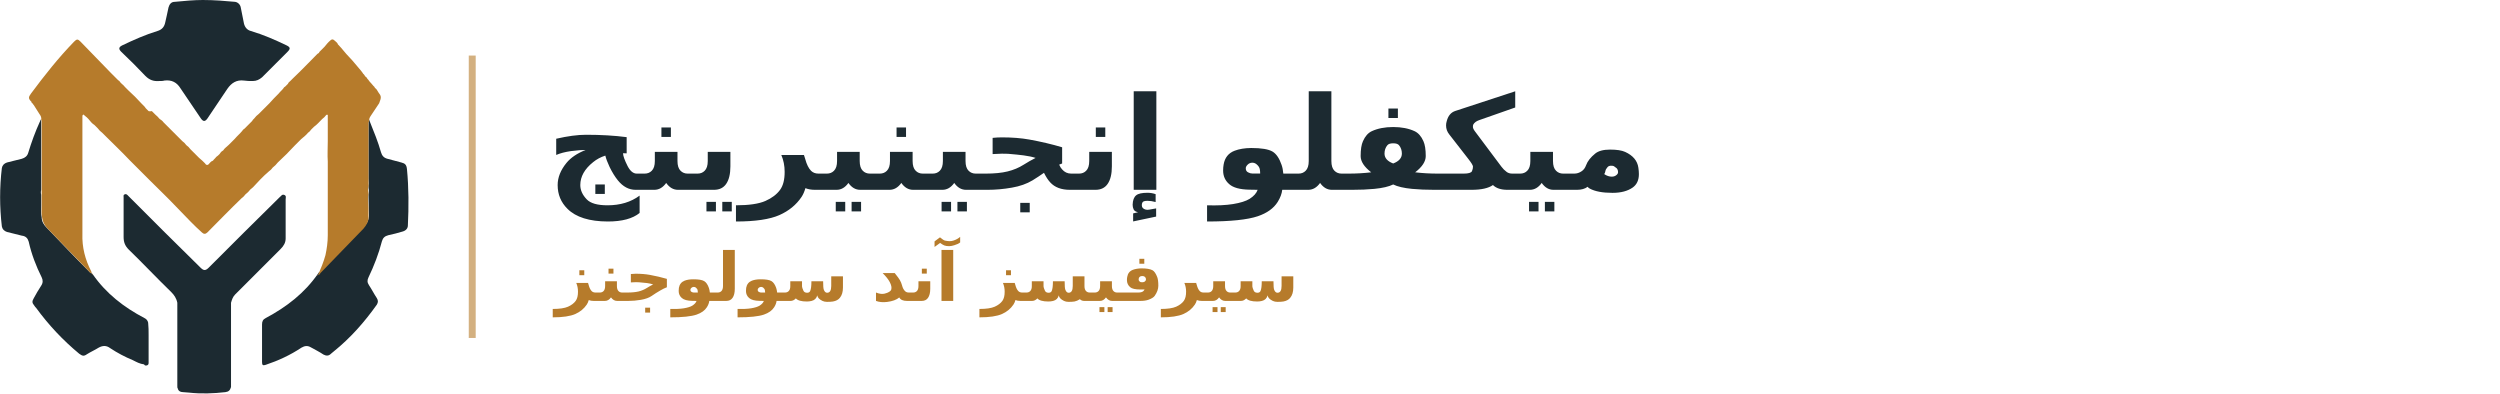
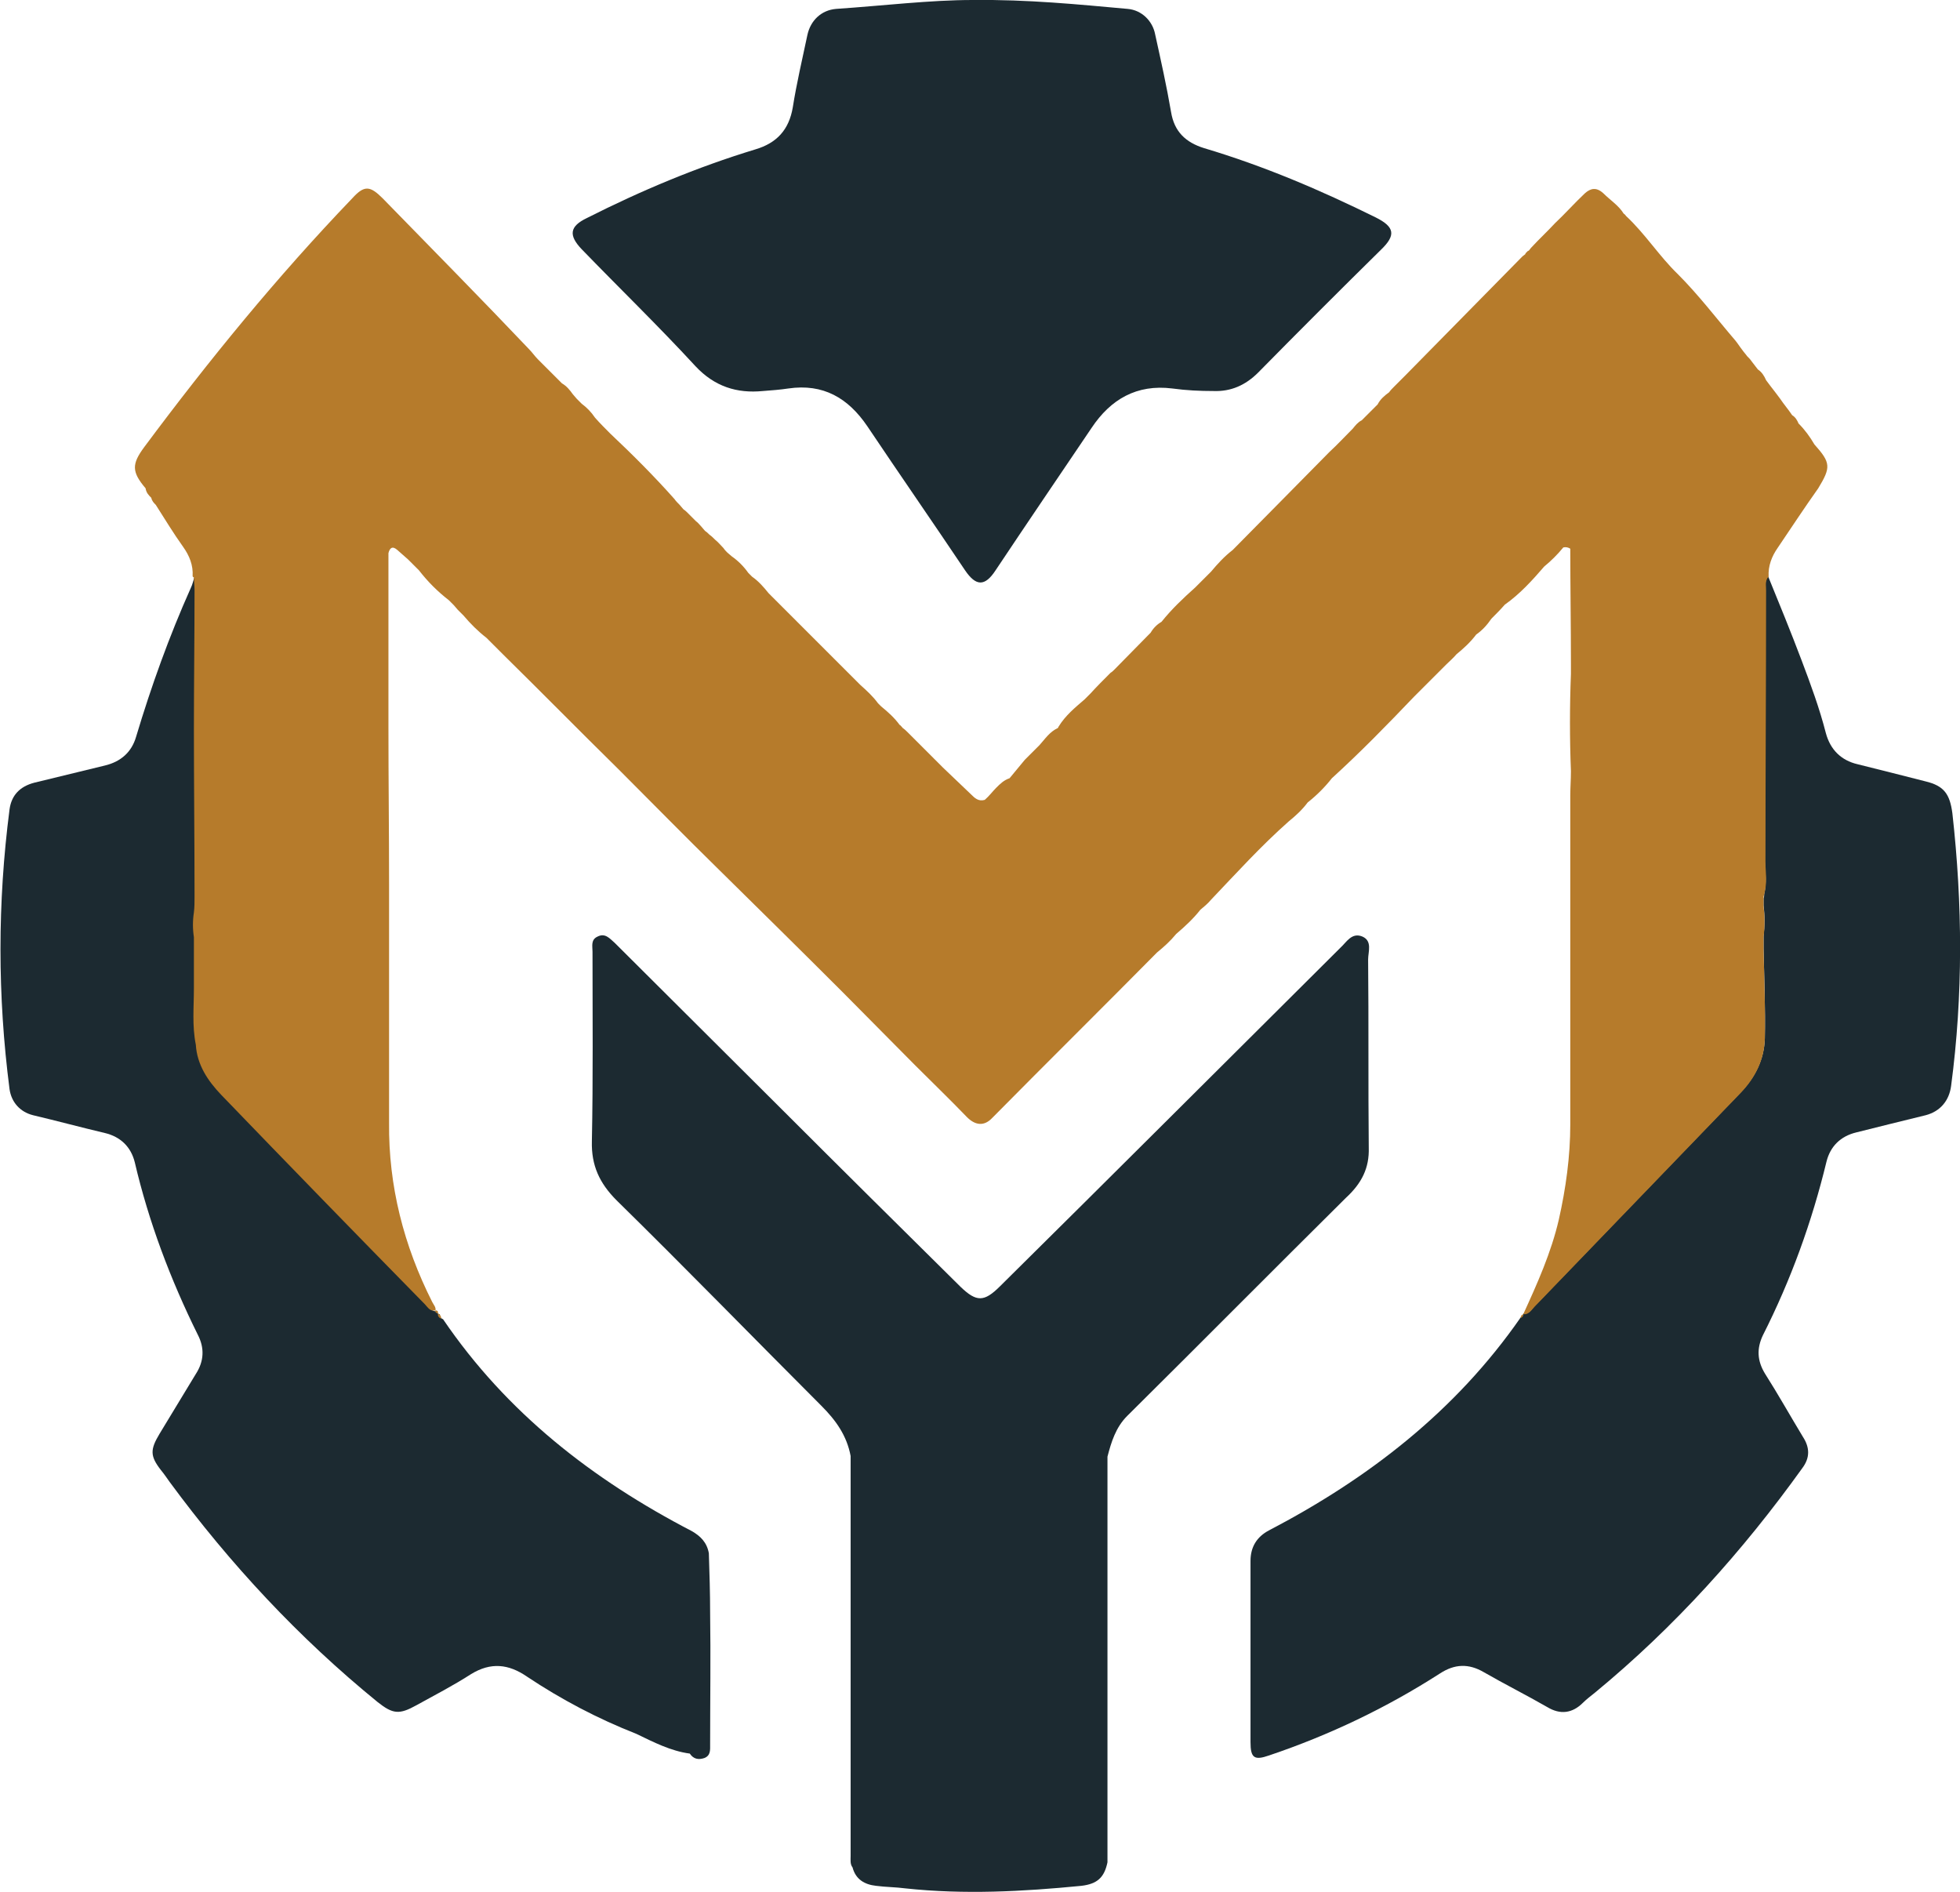
- <svg xmlns="http://www.w3.org/2000/svg" version="1.1" id="Layer_1" x="0px" y="0px" viewBox="0 0 540 85" style="enable-background:new 0 0 540 85;" xml:space="preserve">
+ <svg xmlns="http://www.w3.org/2000/svg" version="1.1" id="Layer_1" x="0px" y="0px" viewBox="0 0 308.3 297.5" style="enable-background:new 0 0 308.3 297.5;" xml:space="preserve">
  <style type="text/css">
- 	.st-dark{fill:#1C2A31;}
- 	.st-gold{fill:#B67B2B;}
- 	.st-line{fill:none;stroke:#B67B2B;stroke-width:1.5;stroke-miterlimit:10;opacity:0.6;}
+ 	.st0{fill:#1C2A31;}
+ 	.st1{fill:#B67B2B;}
</style>
-   <g transform="translate(0, 0)">
+   <g>
    <g>
-       <path class="st-dark" d="M61.7,51.5c0-2.8,0-5.6,0-8.4c0-0.4,0.2-0.8-0.3-1s-0.7,0.3-1,0.5c-5.1,5-10.2,10.1-15.3,15.2    c-0.7,0.7-1.1,0.7-1.8,0c-2.7-2.7-5.4-5.3-8.1-8c-2.5-2.5-5-5-7.5-7.5c-0.2-0.2-0.4-0.5-0.8-0.3c-0.3,0.1-0.2,0.4-0.2,0.7    c0,2.8,0,5.7,0,8.5c0,1.1,0.3,1.9,1.1,2.7c3.1,3,6.1,6.2,9.2,9.2c0.6,0.6,1.1,1.3,1.3,2.3c0,6,0,12,0,18c0,0.2,0,0.4,0.1,0.5    c0.1,0.5,0.5,0.8,1.1,0.8c0.4,0,0.9,0.1,1.3,0.1c2.6,0.3,5.3,0.2,7.9-0.1c0.7-0.1,1-0.4,1.2-1.1c0-6.1,0-12.1,0-18.2    c0.2-0.7,0.4-1.3,0.9-1.8c3.3-3.3,6.5-6.5,9.8-9.8C61.3,53.1,61.7,52.4,61.7,51.5z" />
-       <path class="st-dark" d="M87.9,36.5c-0.1-0.9-0.4-1.2-1.2-1.4c-1-0.3-2-0.5-3-0.8c-0.8-0.2-1.2-0.7-1.4-1.4c-0.3-1.1-0.7-2.2-1.1-3.3    c-0.5-1.3-1-2.5-1.5-3.8c-0.2,0.2-0.1,0.4-0.1,0.6c0,4.1,0,8.1,0,12.2c0,0.5,0.1,1,0,1.5c0,0.1,0,0.1,0,0.2c0,0.1,0,0.2,0,0.3    c0.1,0.5,0.1,0.9,0,1.4c0,0.2,0,0.4,0,0.5c0,1.3,0.1,2.7,0.1,4c0,0.9-0.4,1.8-1.1,2.4c-3.1,3.2-6.2,6.4-9.3,9.6    c-0.1,0.1-0.3,0.4-0.5,0.4c0,0.1,0,0.1-0.1,0.2c-2.9,4.2-6.8,7.2-11.3,9.6c-0.6,0.3-0.8,0.7-0.8,1.4c0,2.7,0,5.4,0,8.1    c0,0.7,0.2,0.8,0.8,0.6c2.7-0.9,5.3-2.1,7.7-3.7c0.7-0.4,1.3-0.5,2-0.1c0.9,0.5,1.9,1,2.8,1.6c0.6,0.3,1.1,0.3,1.6-0.2    c0.2-0.2,0.4-0.3,0.6-0.5c3.6-2.9,6.6-6.3,9.3-10.1c0.3-0.5,0.3-0.9,0-1.4c-0.6-0.9-1.1-1.9-1.7-2.8c-0.4-0.6-0.4-1.1-0.1-1.7    c1.2-2.5,2.2-5.1,2.9-7.8c0.2-0.7,0.6-1.1,1.4-1.3c1-0.2,2.1-0.5,3.1-0.8c0.7-0.2,1.1-0.7,1.1-1.3C88.3,44.7,88.3,40.6,87.9,36.5z" />
-       <path class="st-dark" d="M31.4,16.4c0.9,0.9,1.8,1.2,3,1.1c0.4,0,0.8,0,1.1-0.1c1.6-0.2,2.7,0.4,3.5,1.7c1.5,2.2,2.9,4.3,4.4,6.5    c0.5,0.7,0.9,0.7,1.4,0c1.4-2.1,2.9-4.3,4.3-6.4c0.9-1.3,2-2,3.6-1.8c0.6,0.1,1.2,0.1,1.9,0.1c0.8,0,1.4-0.3,2-0.8    c1.8-1.8,3.7-3.7,5.5-5.5c0.7-0.7,0.6-1-0.2-1.4c-2.5-1.2-5-2.3-7.7-3.1c-0.8-0.2-1.3-0.8-1.5-1.6c-0.2-1.2-0.5-2.3-0.7-3.5    c-0.1-0.6-0.6-1.1-1.2-1.2c-2.2-0.2-4.5-0.4-7-0.4c-1.9,0-4,0.2-6.1,0.4c-0.7,0-1.1,0.5-1.3,1.2c-0.2,1.1-0.5,2.2-0.7,3.2    S35,6.4,34,6.7c-2.6,0.8-5.1,1.9-7.6,3.1c-0.8,0.4-0.8,0.8-0.2,1.4C28,12.9,29.8,14.7,31.4,16.4z" />
-       <path class="st-dark" d="M32.1,72.4c0-0.9,0-1.8-0.1-2.7c-0.1-0.5-0.4-0.8-0.8-1c-4.4-2.3-8.3-5.3-11.2-9.5c-0.1,0-0.2-0.1-0.2-0.2    c-0.1,0-0.1,0-0.1-0.1c-0.3,0.1-0.3-0.2-0.5-0.3c-3.1-3.1-6.1-6.3-9.1-9.4C9.5,48.6,9,47.9,9,46.9c-0.2-0.8-0.1-1.7-0.1-2.5    c0-0.1,0-0.2,0-0.3c0-0.7,0-1.4,0-2c-0.1-0.4-0.1-0.7,0-1.1c0-0.2,0-0.5,0-0.7c0-2.5,0-5,0-7.5c0-2.1,0-4.2,0-6.3    c0-0.2,0-0.4,0-0.6c0,0-0.1,0-0.1-0.1c-0.1,0.2-0.1,0.4-0.2,0.5c-1,2.2-1.8,4.4-2.5,6.7c-0.2,0.7-0.7,1.1-1.4,1.3    c-1.1,0.3-2.1,0.5-3.2,0.8c-0.6,0.2-1,0.6-1.1,1.2c-0.5,4.2-0.5,8.4,0,12.6c0.1,0.6,0.5,1,1.1,1.2c1.1,0.3,2.1,0.5,3.2,0.8    C5.6,51,6,51.5,6.2,52.2c0.6,2.7,1.6,5.3,2.8,7.7c0.3,0.6,0.3,1.2-0.1,1.8c-0.6,0.9-1.1,1.8-1.6,2.7c-0.4,0.7-0.4,1,0.1,1.6    c0.1,0.2,0.3,0.4,0.4,0.5c2.7,3.7,5.8,7,9.3,9.9c0.7,0.5,1,0.6,1.7,0.1c0.8-0.5,1.7-0.9,2.5-1.4c0.9-0.5,1.7-0.5,2.5,0.1    c1.5,1,3.2,1.9,4.9,2.6c0.8,0.4,1.5,0.8,2.4,0.9l0,0c0.2,0.3,0.4,0.3,0.7,0.2c0.3-0.1,0.3-0.4,0.3-0.6    C32.1,76.3,32.1,74.4,32.1,72.4z" />
+       <path class="st0" d="M215.3,180.5c-0.1-9.9,0-19.7-0.1-29.6c0-1.2,0.7-2.9-0.9-3.6c-1.7-0.7-2.5,0.9-3.5,1.8    c-17.8,17.7-35.6,35.5-53.5,53.2c-2.5,2.5-3.7,2.5-6.2,0.1c-9.4-9.3-18.8-18.6-28.2-28c-8.7-8.7-17.5-17.4-26.2-26.1    c-0.8-0.7-1.5-1.6-2.7-1c-1.1,0.5-0.8,1.5-0.8,2.4c0,9.9,0.1,19.9-0.1,29.8c-0.1,3.8,1.2,6.6,3.9,9.3    c10.9,10.7,21.5,21.6,32.2,32.3c2.3,2.3,4,4.7,4.6,7.9c0,21,0,41.9,0,62.9c0,0.6-0.1,1.3,0.3,1.8c0.5,1.9,1.9,2.7,3.7,2.9    c1.5,0.2,3.1,0.2,4.6,0.4c9.3,1,18.5,0.5,27.7-0.4c2.5-0.3,3.6-1.3,4.1-3.7c0-21.3,0-42.6,0-63.8c0.6-2.3,1.3-4.6,3.1-6.4    c11.5-11.4,22.9-22.9,34.4-34.3C214.2,186.1,215.4,183.7,215.3,180.5z" />
+       <path class="st0" d="M307.1,127.9c-0.4-3-1.3-4.3-4.2-5c-3.5-0.9-7.1-1.8-10.7-2.7c-2.6-0.6-4.3-2.3-5-4.9    c-1-3.9-2.4-7.7-3.8-11.4c-1.7-4.5-3.5-8.9-5.3-13.3c-0.6,0.7-0.3,1.5-0.4,2.2c0,14.2-0.1,28.5-0.1,42.7c0.1,1.7,0.3,3.4-0.1,5.1    c0,0.2,0,0.5-0.1,0.7c0,0.4,0,0.7,0,1.1c0.2,1.6,0.2,3.2,0,4.9c0,0.6,0,1.3,0,1.9c0.1,4.7,0.3,9.4,0.2,14.1    c-0.1,3.3-1.5,6.1-3.8,8.5c-10.8,11.2-21.6,22.4-32.4,33.6c-0.5,0.5-0.9,1.3-1.8,1.2c0,0.3-0.1,0.4-0.4,0.6    c-10.2,14.7-23.9,25.3-39.6,33.5c-1.9,1-2.9,2.6-2.9,4.8c0,9.5,0,19,0,28.5c0,2.5,0.6,2.9,2.9,2.1c9.5-3.2,18.5-7.5,26.9-12.9    c2.3-1.5,4.5-1.6,6.9-0.2c3.3,1.9,6.7,3.6,10,5.5c2,1.2,3.9,1,5.6-0.7c0.6-0.6,1.3-1.1,1.9-1.6c12.5-10.3,23.2-22.2,32.6-35.3    c1.2-1.6,1.2-3.2,0.1-4.9c-2-3.3-3.9-6.7-6-10c-1.2-2-1.3-3.9-0.3-6c4.4-8.7,7.7-17.8,10-27.3c0.6-2.4,2.2-4,4.7-4.6    c3.6-0.9,7.2-1.8,10.9-2.7c2.3-0.6,3.7-2.3,4-4.6C308.8,156.5,308.7,142.2,307.1,127.9z" />
+       <path class="st0" d="M239.6,206.6C239.6,206.6,239.6,206.6,239.6,206.6C239.6,206.6,239.6,206.6,239.6,206.6L239.6,206.6z" />
+       <polygon class="st0" points="68.8,206.2 68.8,206.2 68.8,206.2   " />
+       <path class="st0" d="M69.1,206.6C69.1,206.6,69.1,206.6,69.1,206.6C69.1,206.6,69.1,206.6,69.1,206.6    C69.1,206.6,69.1,206.6,69.1,206.6z" />
+       <path class="st0" d="M109.4,57.6c3,3.2,6.5,4.3,10.6,3.9c1.3-0.1,2.7-0.2,4-0.4c5.5-0.8,9.4,1.5,12.4,5.9    c5.1,7.6,10.3,15.1,15.4,22.7c1.7,2.5,3.1,2.6,4.8,0c5-7.5,10.1-15,15.1-22.4c3-4.5,7.1-6.9,12.7-6.2c2.2,0.3,4.3,0.4,6.5,0.4    c2.7,0.1,5-0.9,7-2.9c6.4-6.5,12.8-12.9,19.3-19.3c2.4-2.3,2.2-3.6-0.8-5.1c-8.7-4.3-17.6-8.1-27-10.9c-2.9-0.9-4.7-2.6-5.2-5.7    c-0.7-4.1-1.6-8.1-2.5-12.2c-0.4-2.1-2.1-3.8-4.3-4C169.6,0.7,161.7-0.1,153,0c-6.7,0-14.1,0.9-21.5,1.4c-2.3,0.2-4,1.8-4.5,4.1    c-0.8,3.8-1.7,7.6-2.3,11.4c-0.6,3.5-2.5,5.6-5.9,6.6c-9.2,2.8-18,6.5-26.5,10.8c-2.7,1.3-2.9,2.7-0.8,4.9    C97.4,45.3,103.6,51.3,109.4,57.6z" />
+       <path class="st0" d="M111.7,253.7c0-3.1-0.1-6.3-0.2-9.4c-0.3-1.7-1.3-2.7-2.7-3.5c-15.6-8.1-29.1-18.6-39.1-33.3    c-0.4-0.2-0.6-0.4-0.5-0.8c-0.3,0-0.5-0.2-0.4-0.5c-0.9,0.2-1.2-0.6-1.7-1c-10.7-11-21.4-21.9-32-32.9c-2.1-2.2-3.7-4.7-4-7.9    c-0.6-2.9-0.3-5.9-0.3-8.9c0-0.3,0-0.6,0-0.9c0-2.4,0-4.8,0-7.1c-0.2-1.3-0.2-2.6,0-3.9c0-0.8,0-1.7,0.1-2.5    c0-8.8-0.1-17.5-0.1-26.3c0-7.3,0-14.6,0.1-21.9c0-0.7-0.1-1.3-0.1-2c-0.1,0-0.2-0.1-0.2-0.2c-0.2,0.6-0.3,1.2-0.6,1.8    c-3.4,7.6-6.2,15.4-8.6,23.4c-0.7,2.4-2.4,3.9-4.9,4.5c-3.7,0.9-7.4,1.8-11.1,2.7c-2.3,0.6-3.6,2-3.9,4.2c-1.9,14.7-1.9,29.3,0,44    c0.3,2.1,1.7,3.6,3.7,4.1c3.8,0.9,7.5,1.9,11.3,2.8c2.5,0.6,4.1,2.2,4.7,4.6c2.2,9.4,5.6,18.4,9.9,27.1c1.1,2.1,1,4.2-0.3,6.2    c-1.9,3.1-3.8,6.3-5.7,9.4c-1.5,2.5-1.5,3.5,0.2,5.7c0.5,0.6,0.9,1.2,1.4,1.9c9.5,12.9,20.3,24.5,32.7,34.6c2.4,1.9,3.4,2,6.1,0.5    c2.9-1.6,5.8-3.1,8.6-4.9c3.1-1.9,5.9-1.6,8.8,0.4c5.4,3.6,11.1,6.6,17.2,9c2.7,1.3,5.4,2.7,8.4,3.1c0,0,0,0,0,0    c0.6,0.9,1.4,1,2.3,0.7c1-0.4,0.9-1.3,0.9-2.1C111.7,267.4,111.8,260.5,111.7,253.7z" />
    </g>
-     <path class="st-gold" d="M81.7,19.9c-0.2-0.4-0.4-0.7-0.7-0.9c-0.1-0.1-0.1-0.3-0.3-0.4c-0.2-0.2-0.4-0.5-0.6-0.7   c-0.1-0.1-0.1-0.1-0.2-0.2s-0.2-0.3-0.3-0.4c-0.1-0.1-0.1-0.2-0.2-0.2c-0.1-0.2-0.2-0.4-0.4-0.5c-0.1-0.1-0.2-0.2-0.3-0.4   c-0.1-0.1-0.1-0.2-0.2-0.2c-0.1-0.1-0.1-0.2-0.2-0.3s-0.2-0.3-0.3-0.4c-0.9-1-1.7-2.1-2.6-3c-0.8-0.8-1.5-1.8-2.3-2.6L73,9.6   c-0.1-0.4-0.5-0.6-0.8-0.9s-0.6-0.2-0.8,0c-0.5,0.4-0.9,0.9-1.3,1.4l0,0l0,0c-0.4,0.4-0.7,0.7-1.1,1.1c0,0.1-0.1,0.1-0.1,0.2l0,0   l-0.1,0.1l0,0c-0.1,0-0.1,0.1-0.2,0.1c-1.8,1.8-3.5,3.6-5.3,5.3c-0.1,0.1-0.2,0.2-0.2,0.2c-0.1,0.1-0.2,0.2-0.2,0.2   c-0.1,0.1-0.2,0.2-0.2,0.2c-0.2,0.2-0.4,0.3-0.5,0.6l0,0l-0.1,0.1L62,18.3l-0.1,0.1l-0.1,0.1l-0.1,0.1l-0.1,0.1l0,0   c-0.2,0.1-0.3,0.2-0.4,0.4c-0.3,0.4-0.7,0.7-1,1.1c-0.7,0.7-1.4,1.4-2,2.1c-0.8,0.8-1.5,1.5-2.3,2.3c-0.4,0.3-0.7,0.6-1,1   c-0.1,0.1-0.2,0.2-0.2,0.2c-0.1,0.1-0.2,0.2-0.2,0.3c-0.1,0.1-0.2,0.2-0.2,0.2l0,0c-0.5,0.5-1,1-1.5,1.5c-0.2,0.1-0.4,0.3-0.5,0.5   c-0.5,0.6-1.1,1.1-1.6,1.7c-0.1,0.1-0.1,0.1-0.2,0.2c-0.3,0.3-0.6,0.6-0.9,0.9c-0.1,0.1-0.2,0.2-0.2,0.2c-0.4,0.4-0.9,0.7-1.2,1.2   l0,0c-0.4,0.2-0.6,0.5-0.8,0.8c-0.2,0.2-0.4,0.4-0.7,0.6c-0.2,0.3-0.5,0.5-0.7,0.8c-0.3,0.1-0.4,0.2-0.6,0.4   c-0.2,0.2-0.3,0.4-0.5,0.5c-0.3,0.1-0.5-0.1-0.6-0.3c-0.4-0.4-0.8-0.8-1.3-1.2c-0.5-0.5-1-1-1.6-1.6c-0.1-0.1-0.1-0.1-0.2-0.2   l-0.1-0.1c-0.2-0.3-0.5-0.6-0.8-0.8l-0.1-0.1c-0.2-0.3-0.5-0.6-0.8-0.8c-0.1-0.1-0.1-0.1-0.2-0.2l-0.8-0.8   c-0.1-0.1-0.1-0.1-0.2-0.2c-0.8-0.8-1.7-1.7-2.5-2.5c-0.1-0.1-0.3-0.3-0.4-0.4c-0.2-0.3-0.5-0.5-0.8-0.7c-0.1-0.1-0.1-0.1-0.2-0.2   c-0.2-0.3-0.5-0.5-0.7-0.7c-0.1-0.1-0.1-0.1-0.2-0.2l0,0c-0.1-0.1-0.1-0.1-0.2-0.2c-0.1-0.1-0.2-0.2-0.4-0.4c-0.5,0.1-0.6,0-0.7,0   c-0.1-0.1-0.1-0.1-0.2-0.2s-0.1-0.1-0.2-0.2s-0.2-0.2-0.2-0.2L31.2,23c-0.1-0.1-0.1-0.1-0.2-0.2s-0.1-0.1-0.2-0.2s-0.2-0.2-0.2-0.2   c-0.9-1-1.9-2-2.9-2.9c-0.2-0.2-0.5-0.5-0.7-0.7s-0.4-0.5-0.6-0.6l0,0l-0.1-0.1l0,0L26.2,18l0,0c-0.1-0.1-0.1-0.1-0.2-0.2   c-0.1-0.2-0.3-0.4-0.5-0.5c-0.4-0.4-0.7-0.7-1.1-1.1c-0.1-0.1-0.3-0.3-0.4-0.4c-2.2-2.3-4.4-4.5-6.6-6.8c-0.6-0.6-0.8-0.6-1.4,0   c-3.4,3.5-6.4,7.3-9.3,11.2C6.1,21,6.1,21.3,6.8,22c0,0.2,0.1,0.3,0.3,0.4c0,0.1,0.1,0.2,0.2,0.3c0.4,0.6,0.8,1.3,1.2,1.9   C8.8,25,9,25.4,8.9,25.9c0,0,0,0.1,0.1,0.1c0,0.2,0,0.4,0,0.6c0,2.1,0,4.2,0,6.3c0,2.5,0,5,0,7.5c0,0.2,0,0.5,0,0.7   c0,0.4,0,0.7,0,1.1c0,0.7,0,1.4,0,2c0,0.1,0,0.2,0,0.3c0,0.8-0.1,1.7,0.1,2.5c0.1,0.9,0.5,1.6,1.1,2.3c3,3.1,6.1,6.3,9.1,9.4   c0.1,0.1,0.2,0.4,0.5,0.3c0,0.1,0,0.1,0.1,0.1c0,0.1,0,0.2,0.2,0.2c0-0.1-0.1-0.2-0.2-0.2c0-0.1,0-0.1-0.1-0.1   c0-0.2-0.1-0.3-0.1-0.4c-1.3-2.5-2-5.2-1.9-8.1c0-3.6,0-7.2,0-10.7c0-2.3,0-4.7,0-7c0-2.6,0-5.2,0-7.8c0.1-0.2,0.2-0.4,0.4-0.1   c0.2,0.1,0.3,0.3,0.5,0.4l0,0l0.1,0.1l0.1,0.1l0,0l0.1,0.1l0.1,0.1l0,0c0.4,0.5,0.8,1,1.3,1.3l0,0l0.1,0.1l0.1,0.1l0,0   c0.1,0.1,0.1,0.1,0.2,0.2l0.3,0.3c0.3,0.4,0.6,0.7,1,1c0.2,0.2,0.5,0.5,0.7,0.7c1.7,1.7,3.5,3.4,5.2,5.2l0.1,0.1   c1.4,1.4,2.9,2.9,4.3,4.3c1.9,1.9,3.8,3.7,5.6,5.6c1.1,1.1,2.1,2.2,3.2,3.3c0.8,0.8,1.6,1.6,2.4,2.3c0.4,0.4,0.8,0.4,1.2,0   c2.5-2.5,4.9-5,7.4-7.4c0.3-0.2,0.6-0.5,0.8-0.8c0.4-0.3,0.8-0.7,1.1-1.1c0.2-0.1,0.3-0.3,0.5-0.4c1.1-1.2,2.2-2.4,3.5-3.5   c0.3-0.2,0.6-0.5,0.8-0.8c0.4-0.3,0.8-0.7,1.1-1.1c1.3-1.2,2.5-2.4,3.7-3.7c0.1-0.1,0.2-0.2,0.3-0.3c0.4-0.4,0.7-0.7,1.1-1.1   c0.2-0.1,0.3-0.3,0.5-0.4c0.3-0.3,0.6-0.5,0.9-0.9c0.3-0.2,0.5-0.4,0.7-0.7c0.2-0.2,0.4-0.4,0.6-0.6c0.7-0.5,1.2-1.1,1.8-1.7   c0.3-0.2,0.6-0.5,0.9-0.9c0.1,0,0.2,0,0.3,0c0,1.7,0,3.4,0,5.2c0,0.2,0,0.3,0,0.5c0,1.5-0.1,2.9,0,4.4c0,0.4,0,0.7,0,1.1   c0,4.9,0,9.8,0,14.8c0,1.5-0.2,2.9-0.5,4.3c-0.4,1.5-1,2.9-1.6,4.3c-0.1,0-0.1,0.1-0.1,0.2c0.1,0,0.1-0.1,0.1-0.2   c0.3,0,0.4-0.2,0.5-0.4c3.1-3.2,6.2-6.4,9.3-9.6c0.6-0.7,1.1-1.5,1.1-2.4c0-1.3,0-2.7-0.1-4c0-0.2,0-0.4,0-0.5   c0.1-0.5,0.1-0.9,0-1.4c0-0.1,0-0.2,0-0.3s0-0.1,0-0.2c0.1-0.2,0.1-0.5,0.1-0.7c0-0.3,0-0.5,0-0.8c0-4.1,0-8.1,0-12.2   c0-0.2-0.1-0.4,0.1-0.6c0-0.5,0.1-0.9,0.4-1.3c0.6-0.9,1.2-1.8,1.8-2.7C82.4,21,82.4,20.8,81.7,19.9z M20.9,16.2   C21,16.1,21,16.1,20.9,16.2C21,16.1,21,16.1,20.9,16.2C21,16.1,21,16.1,20.9,16.2z M65.6,19.6L65.6,19.6L65.6,19.6L65.6,19.6z" />
+     <path class="st1" d="M285.4,69.9c-0.7-1.2-1.5-2.3-2.5-3.3c-0.2-0.5-0.5-1-1-1.3c-0.6-0.9-1.3-1.7-1.9-2.6   c-0.2-0.3-0.4-0.5-0.6-0.8c-0.3-0.4-0.7-0.9-1-1.3c-0.2-0.3-0.4-0.5-0.6-0.8c-0.3-0.7-0.7-1.3-1.3-1.7c-0.3-0.4-0.7-0.9-1-1.3   c-0.2-0.3-0.4-0.5-0.7-0.8c-0.2-0.3-0.5-0.6-0.7-0.9c-0.4-0.5-0.7-1-1.1-1.5c-3-3.5-5.8-7.2-9.1-10.5c-2.9-2.8-5.1-6.3-8.1-9.1   c-0.1-0.1-0.2-0.3-0.4-0.4c-0.8-1.3-2.1-2.1-3.2-3.2c-1.1-1-2-0.8-2.9,0c-1.6,1.5-3.1,3.2-4.7,4.7l0.1,0.1l-0.1-0.1   c-1.2,1.3-2.5,2.5-3.7,3.8c-0.2,0.2-0.3,0.4-0.5,0.6l0-0.1l-0.5,0.5l0.1,0c-0.2,0.2-0.4,0.3-0.6,0.5c-6.1,6.2-12.3,12.5-18.4,18.7   c-0.3,0.3-0.5,0.5-0.8,0.8c-0.3,0.3-0.6,0.6-0.9,0.9c-0.3,0.3-0.6,0.6-0.8,0.9c-0.7,0.5-1.4,1.1-1.8,1.9c0,0,0,0,0,0   c-0.1,0.1-0.3,0.3-0.4,0.4c-0.1,0.1-0.3,0.3-0.4,0.4c-0.1,0.1-0.3,0.3-0.4,0.4c-0.1,0.1-0.3,0.3-0.4,0.4c-0.1,0.1-0.3,0.3-0.4,0.4   c-0.2,0.2-0.3,0.3-0.5,0.5v0c-0.6,0.3-1,0.8-1.4,1.3c-1.2,1.2-2.4,2.5-3.7,3.7c-2.4,2.4-4.8,4.9-7.2,7.3c-2.7,2.7-5.3,5.4-8,8.1   c-1.3,1-2.4,2.2-3.4,3.4c-0.3,0.3-0.5,0.5-0.8,0.8c-0.3,0.3-0.6,0.6-0.9,0.9c-0.3,0.3-0.5,0.5-0.8,0.8l0,0   c-1.9,1.7-3.7,3.4-5.3,5.4c-0.7,0.4-1.3,1-1.7,1.7c-1.9,1.9-3.8,3.9-5.7,5.8c-0.2,0.2-0.4,0.4-0.6,0.5c-1.1,1.1-2.2,2.2-3.2,3.3   c-0.3,0.3-0.6,0.6-0.9,0.9c-1.5,1.3-3,2.5-4.1,4.3c0,0-0.1,0.2-0.1,0.2c-1.3,0.6-2,1.7-2.9,2.7c-0.8,0.8-1.5,1.5-2.3,2.3   c-0.8,1-1.6,1.9-2.4,2.9c-0.9,0.3-1.5,0.9-2.1,1.5c-0.6,0.6-1.1,1.3-1.8,1.9c-1,0.3-1.6-0.3-2.2-0.9c-1.5-1.4-2.9-2.8-4.4-4.2   c-1.8-1.8-3.7-3.7-5.5-5.5c-0.2-0.2-0.5-0.5-0.8-0.7c-0.2-0.2-0.3-0.4-0.5-0.5c-0.8-1.1-1.8-2-2.9-2.9c-0.2-0.2-0.3-0.3-0.5-0.5   c-0.8-1.1-1.8-2-2.8-2.9c-0.2-0.2-0.4-0.4-0.6-0.6l-2.8-2.8c-0.2-0.2-0.4-0.4-0.6-0.6c-3-3-5.9-5.9-8.9-8.9c-0.5-0.5-1-1-1.5-1.5   c-0.8-1-1.6-1.9-2.6-2.6c-0.2-0.2-0.4-0.4-0.6-0.6c-0.7-1-1.6-1.9-2.6-2.6c-0.2-0.2-0.5-0.4-0.7-0.6l0,0c-0.2-0.2-0.4-0.4-0.6-0.7   c-0.4-0.4-0.8-0.9-1.3-1.3c-0.3-0.3-0.6-0.6-0.9-0.8c-0.2-0.2-0.4-0.4-0.7-0.6c-0.2-0.2-0.4-0.5-0.6-0.7c-0.3-0.3-0.5-0.6-0.8-0.8   l-1.3-1.3c-0.2-0.2-0.4-0.4-0.7-0.6c-0.2-0.2-0.4-0.5-0.6-0.7c-0.3-0.3-0.6-0.6-0.8-0.9c-3.2-3.6-6.6-7-10.1-10.3   c-0.8-0.8-1.6-1.6-2.4-2.5c-0.6-0.9-1.3-1.6-2.1-2.2l0,0c-0.1-0.1-0.3-0.3-0.4-0.4c0,0,0,0,0,0c-0.1-0.1-0.3-0.3-0.4-0.4   c0,0,0,0,0,0c-0.2-0.2-0.4-0.5-0.6-0.7c-0.5-0.7-1-1.3-1.7-1.7c-1.3-1.3-2.5-2.5-3.8-3.8c-0.5-0.5-0.9-1.1-1.4-1.6   C75.7,47,67.9,39.1,60.2,31.2c-2-2-2.9-2.1-4.8,0C43.6,43.5,32.9,56.6,22.7,70.3c-2,2.7-2,3.9,0.2,6.5c0.1,0.7,0.5,1.1,0.9,1.5   c0.1,0.5,0.4,0.8,0.7,1.1c1.4,2.2,2.8,4.5,4.3,6.6c1,1.4,1.6,2.9,1.5,4.6c0,0.1,0.1,0.2,0.2,0.2c0,0.7,0.1,1.3,0.1,2   c0,7.3-0.1,14.6-0.1,21.9c0,8.8,0.1,17.5,0.1,26.3c0,0.8,0,1.7-0.1,2.5c-0.2,1.3-0.2,2.6,0,3.9c0,2.4,0,4.8,0,7.1   c0,0.3,0,0.6,0,0.9c0,3-0.3,5.9,0.3,8.9c0.2,3.2,1.9,5.7,4,7.9c10.6,11,21.3,22,32,32.9c0.5,0.5,0.8,1.2,1.7,1   c-0.1,0.3,0.1,0.4,0.4,0.5c-0.1,0.4,0.2,0.7,0.5,0.8c0-0.4-0.2-0.7-0.5-0.8c0-0.3,0-0.5-0.4-0.5c0.1-0.5-0.3-0.9-0.5-1.3   c-4.5-8.9-6.9-18.3-6.8-28.2c0-12.5,0-25.1,0-37.6c0-8.2-0.1-16.3-0.1-24.5c0-9.2,0-18.3,0-27.5c0.2-0.8,0.6-1.2,1.4-0.5   c0.6,0.5,1.1,1,1.7,1.5c0,0,0,0,0,0c0.1,0.1,0.3,0.3,0.4,0.4c0.1,0.1,0.3,0.3,0.4,0.4c0,0,0,0,0,0c0.1,0.1,0.3,0.3,0.4,0.4   c0.2,0.2,0.3,0.3,0.5,0.5h0c1.4,1.8,2.9,3.3,4.7,4.7c0,0,0,0,0,0c0.1,0.1,0.3,0.3,0.4,0.4c0.1,0.1,0.3,0.3,0.4,0.4c0,0,0,0,0,0   c0.2,0.2,0.4,0.5,0.6,0.7l0.9,0.9c1.1,1.3,2.3,2.5,3.6,3.5c0.9,0.9,1.7,1.7,2.6,2.6c6.1,6,12.1,12.1,18.2,18.1   c0.1,0.1,0.2,0.2,0.4,0.4c5,5,10,10.1,15.1,15.1c6.6,6.5,13.2,13,19.8,19.6c3.8,3.8,7.5,7.6,11.3,11.4c2.7,2.7,5.5,5.4,8.2,8.2   c1.3,1.3,2.7,1.5,4,0.1c8.6-8.7,17.3-17.3,25.9-26c1.1-0.9,2.1-1.8,3-2.9c1.4-1.2,2.7-2.4,3.8-3.8c0.6-0.5,1.2-1,1.7-1.6   c4-4.2,7.8-8.4,12.2-12.3c1.1-0.9,2.1-1.8,3-3c1.4-1.1,2.7-2.4,3.8-3.8c4.5-4.1,8.7-8.4,12.9-12.8c0.4-0.4,0.8-0.8,1.2-1.2   c1.3-1.3,2.6-2.6,3.9-3.9c0.5-0.5,1.1-1,1.6-1.6c1.1-0.9,2.2-1.9,3.1-3.1c1-0.7,1.7-1.5,2.4-2.5c0.7-0.7,1.4-1.4,2.1-2.2   c2.4-1.7,4.3-3.8,6.2-6c1.1-0.9,2.1-1.9,3-3c0.4-0.1,0.8,0,1.1,0.2c0,6,0.1,12.1,0.1,18.1c0,0.5,0,1.1,0,1.6   c-0.2,5.1-0.2,10.2,0,15.3c0,1.3-0.1,2.5-0.1,3.8c0,17.2,0,34.5,0,51.7c0,5.1-0.7,10.1-1.8,15c-1.2,5.2-3.4,10.1-5.6,14.9   c-0.3,0.1-0.4,0.3-0.4,0.6c0.2-0.1,0.4-0.2,0.4-0.6c0.9,0.1,1.3-0.7,1.8-1.2c10.8-11.2,21.6-22.4,32.4-33.6   c2.3-2.4,3.7-5.2,3.8-8.5c0.1-4.7-0.1-9.4-0.2-14.1c0-0.6,0-1.3,0-1.9c0.2-1.6,0.2-3.2,0-4.9c0-0.4,0-0.7,0-1.1   c0-0.2,0-0.5,0.1-0.7c0.2-0.8,0.3-1.6,0.3-2.4c0-0.9-0.1-1.8-0.1-2.7c0-14.2,0.1-28.5,0.1-42.7c0-0.8-0.2-1.6,0.4-2.2   c-0.1-1.7,0.5-3.2,1.4-4.5c2.1-3.1,4.2-6.3,6.4-9.4C288,73.5,288,72.8,285.4,69.9z M72.7,56.6c0-0.1,0.1-0.1,0.1-0.2c0,0,0,0,0,0   C72.7,56.4,72.7,56.5,72.7,56.6z M229,68.8C229,68.8,229,68.8,229,68.8C229,68.8,229,68.8,229,68.8C229.1,68.8,229,68.8,229,68.8z" />
  </g>
-   <line class="st-line" x1="102" y1="12" x2="102" y2="73" />
-   <text x="118" y="41" font-family="'Cairo', 'Segoe UI', Tahoma, sans-serif" font-weight="900" font-size="28" fill="#1C2A31">ميكفلو إنجينيرينج</text>
-   <text x="120" y="65" font-family="'Cairo', 'Segoe UI', Tahoma, sans-serif" font-weight="800" font-size="14.5" fill="#B67B2B">سيرفيسز آند سولوجنز</text>
</svg>
